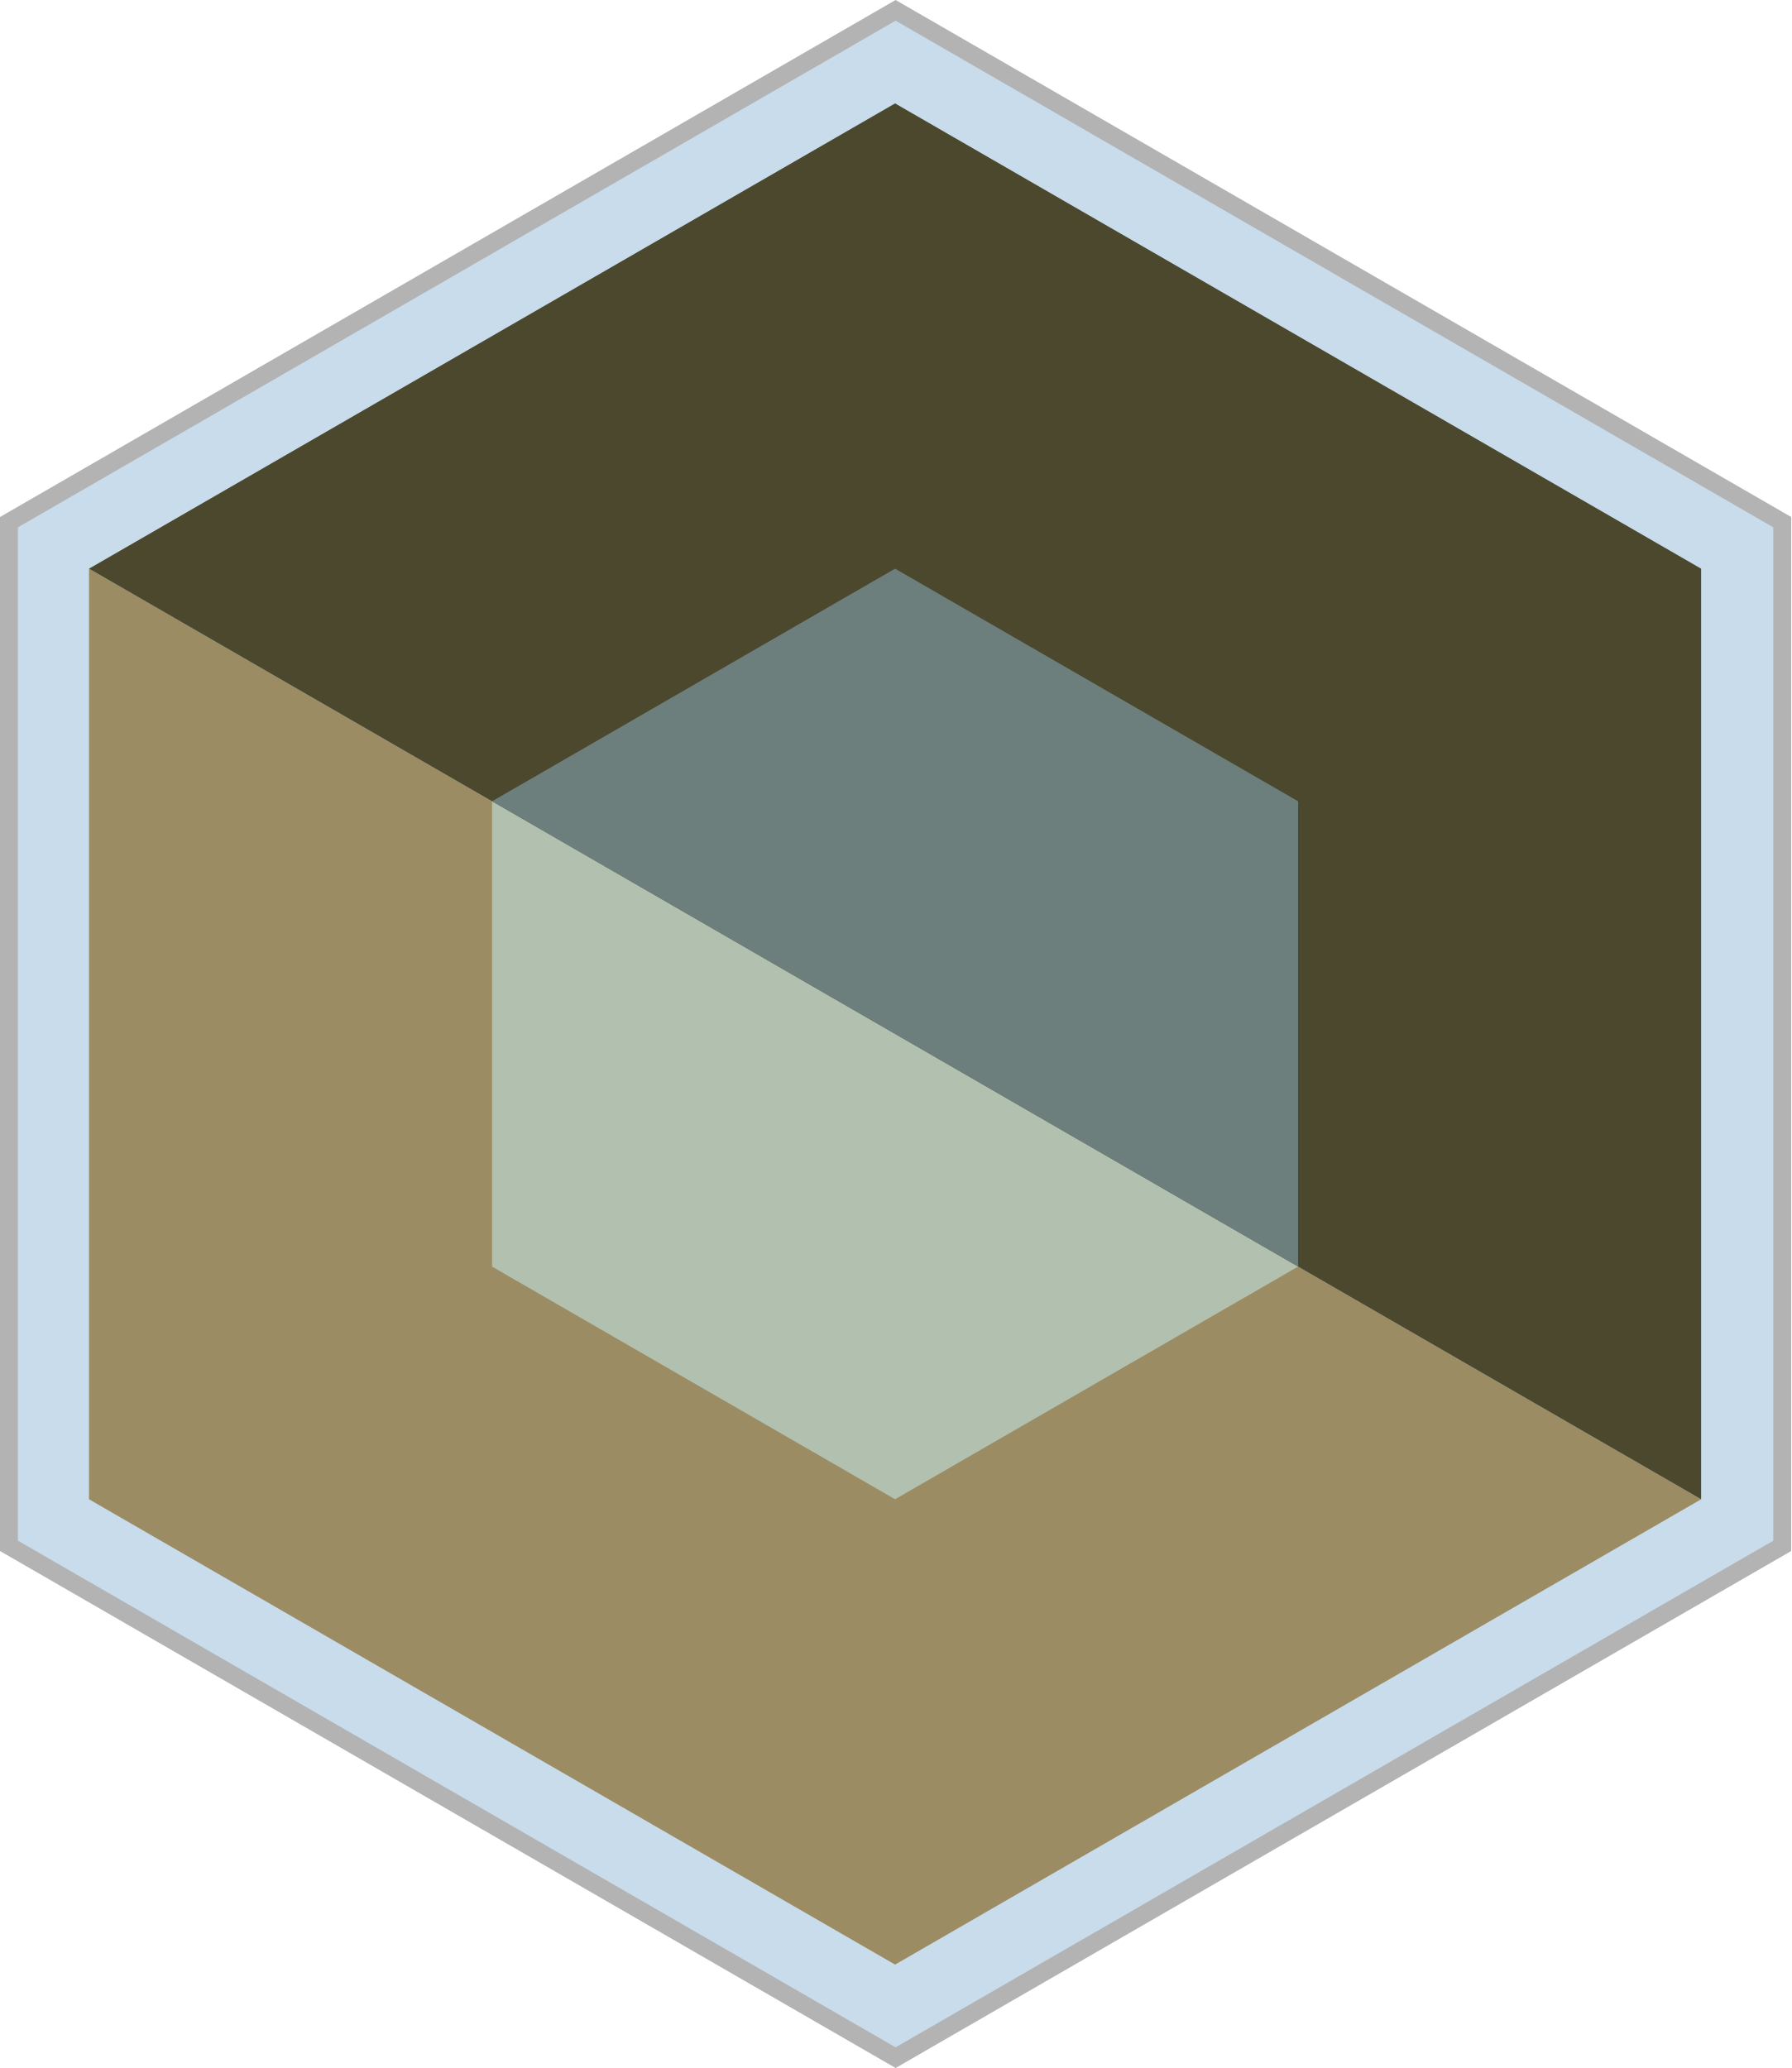
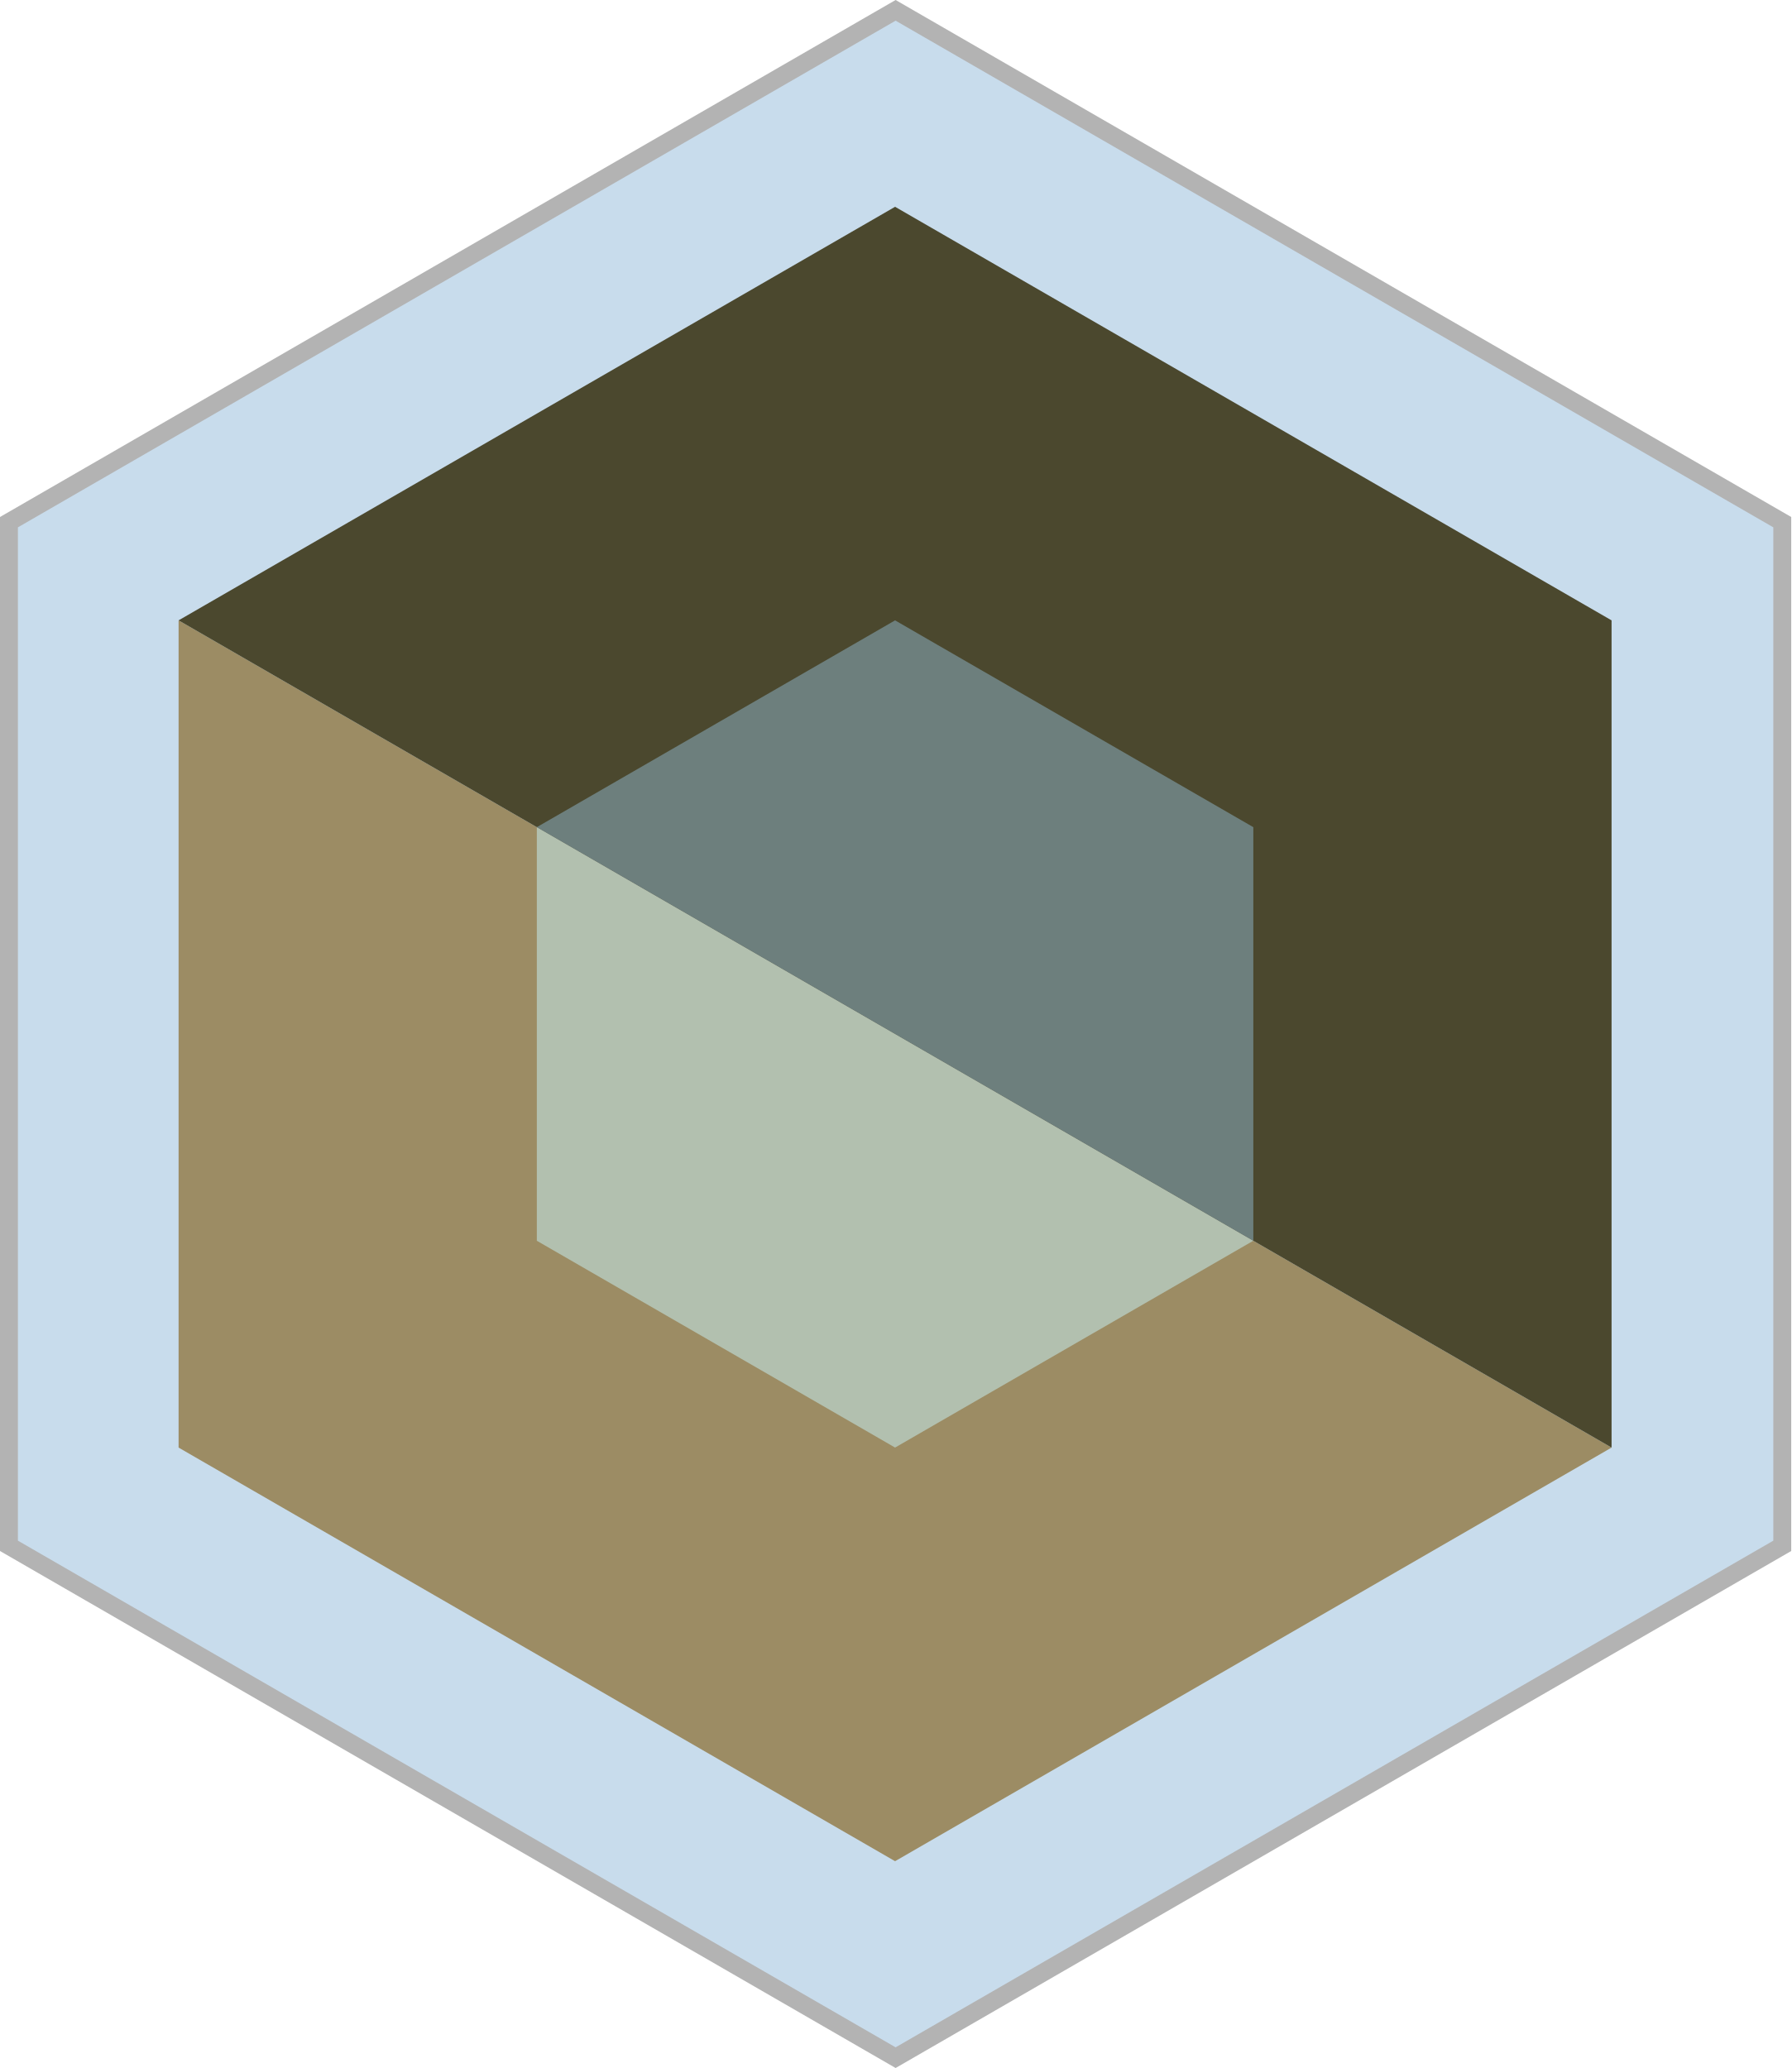
<svg xmlns="http://www.w3.org/2000/svg" xml:space="preserve" width="100" height="115.47">
  <path fill="#c8dcec" stroke="#b3b3b3" d="M99.5 86.314 50 114.893.5 86.314V29.156L50 .577l49.5 28.579z" />
-   <path fill="#9c8c64" d="m94.97 83.715-90-51.963v51.963l45 25.981z" />
-   <path fill="#4b482e" d="m49.97 5.774-45 25.979 90 51.963V31.753z" />
-   <path fill="#b2c0af" d="M27.47 44.742v25.981l22.5 12.99 22.498-12.99z" />
-   <path fill="#6d7f7d" d="M27.47 44.742q22.5 12.992 45 25.981V44.742l-22.5-12.99z" />
+   <path fill="#9c8c64" d="m89.97 80.828-80-46.189v46.189l40 23.095z" />
+   <path fill="#4b482e" d="m49.97 11.547-40 23.092 80 46.189V34.639z" />
+   <path fill="#b2c0af" d="M29.97 46.186V69.28l20 11.547L69.968 69.28z" />
+   <path fill="#6d7f7d" d="m29.97 46.186 40 23.094V46.186l-20-11.547z" />
</svg>
